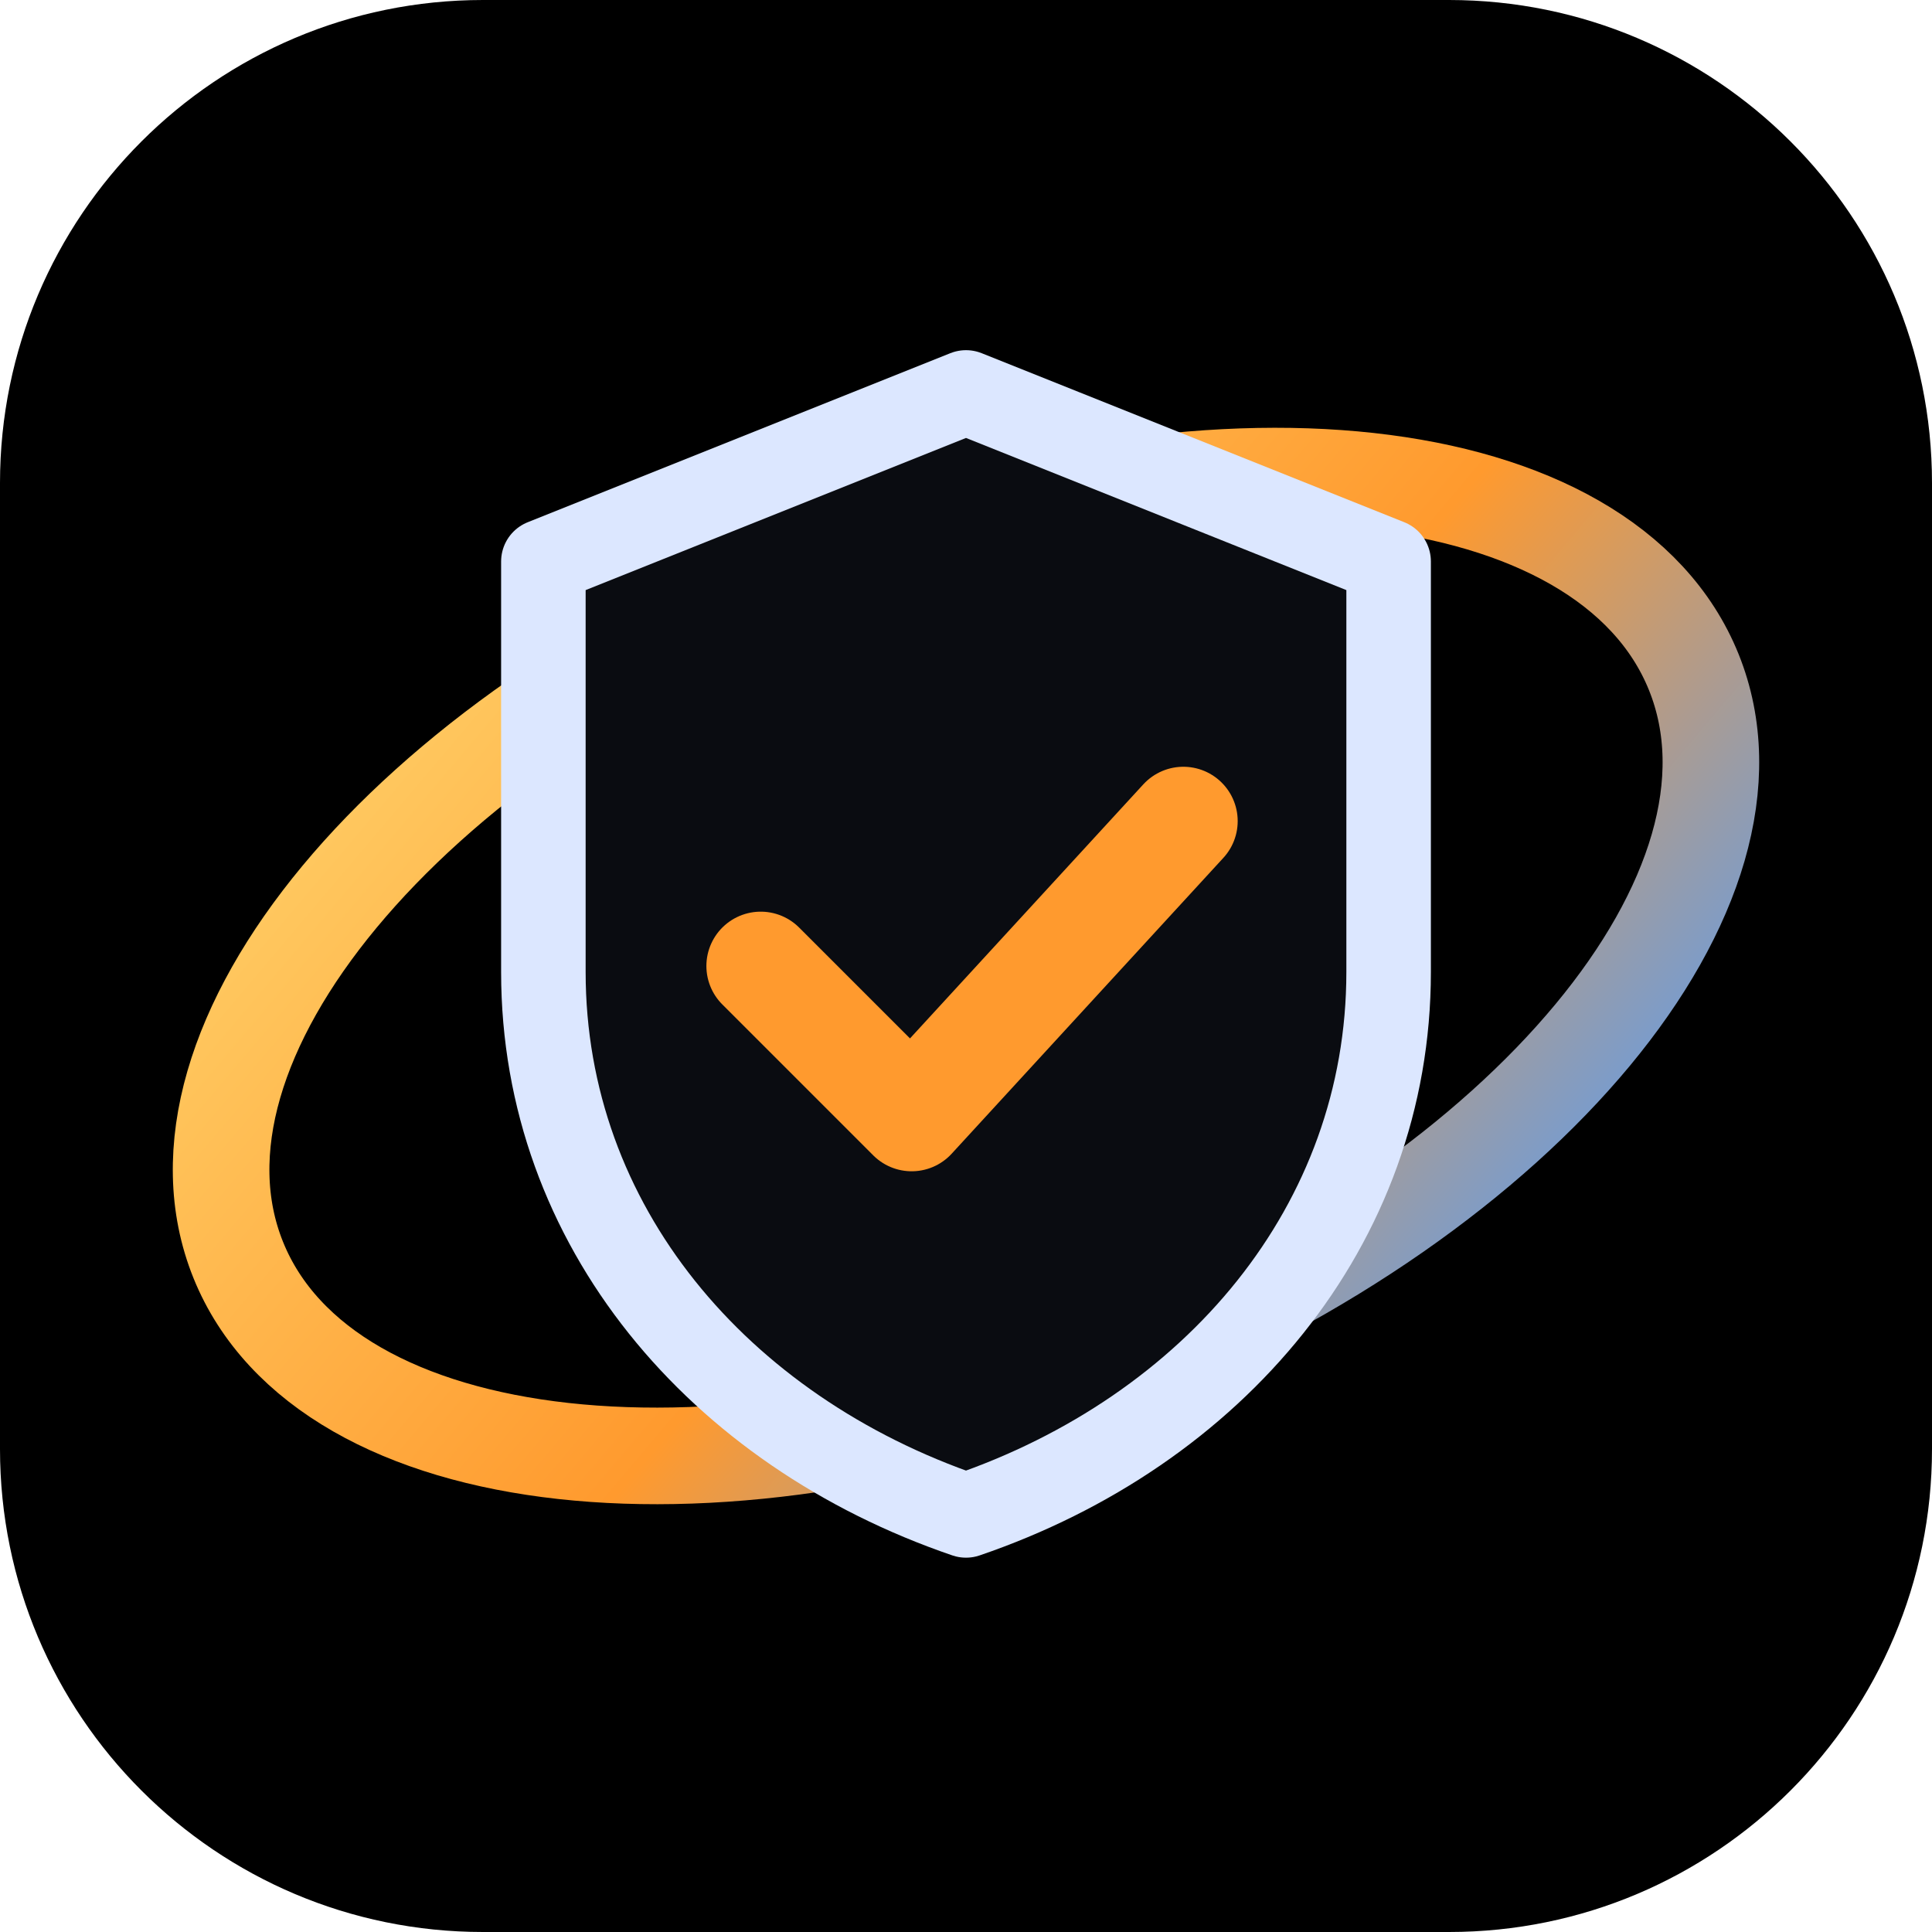
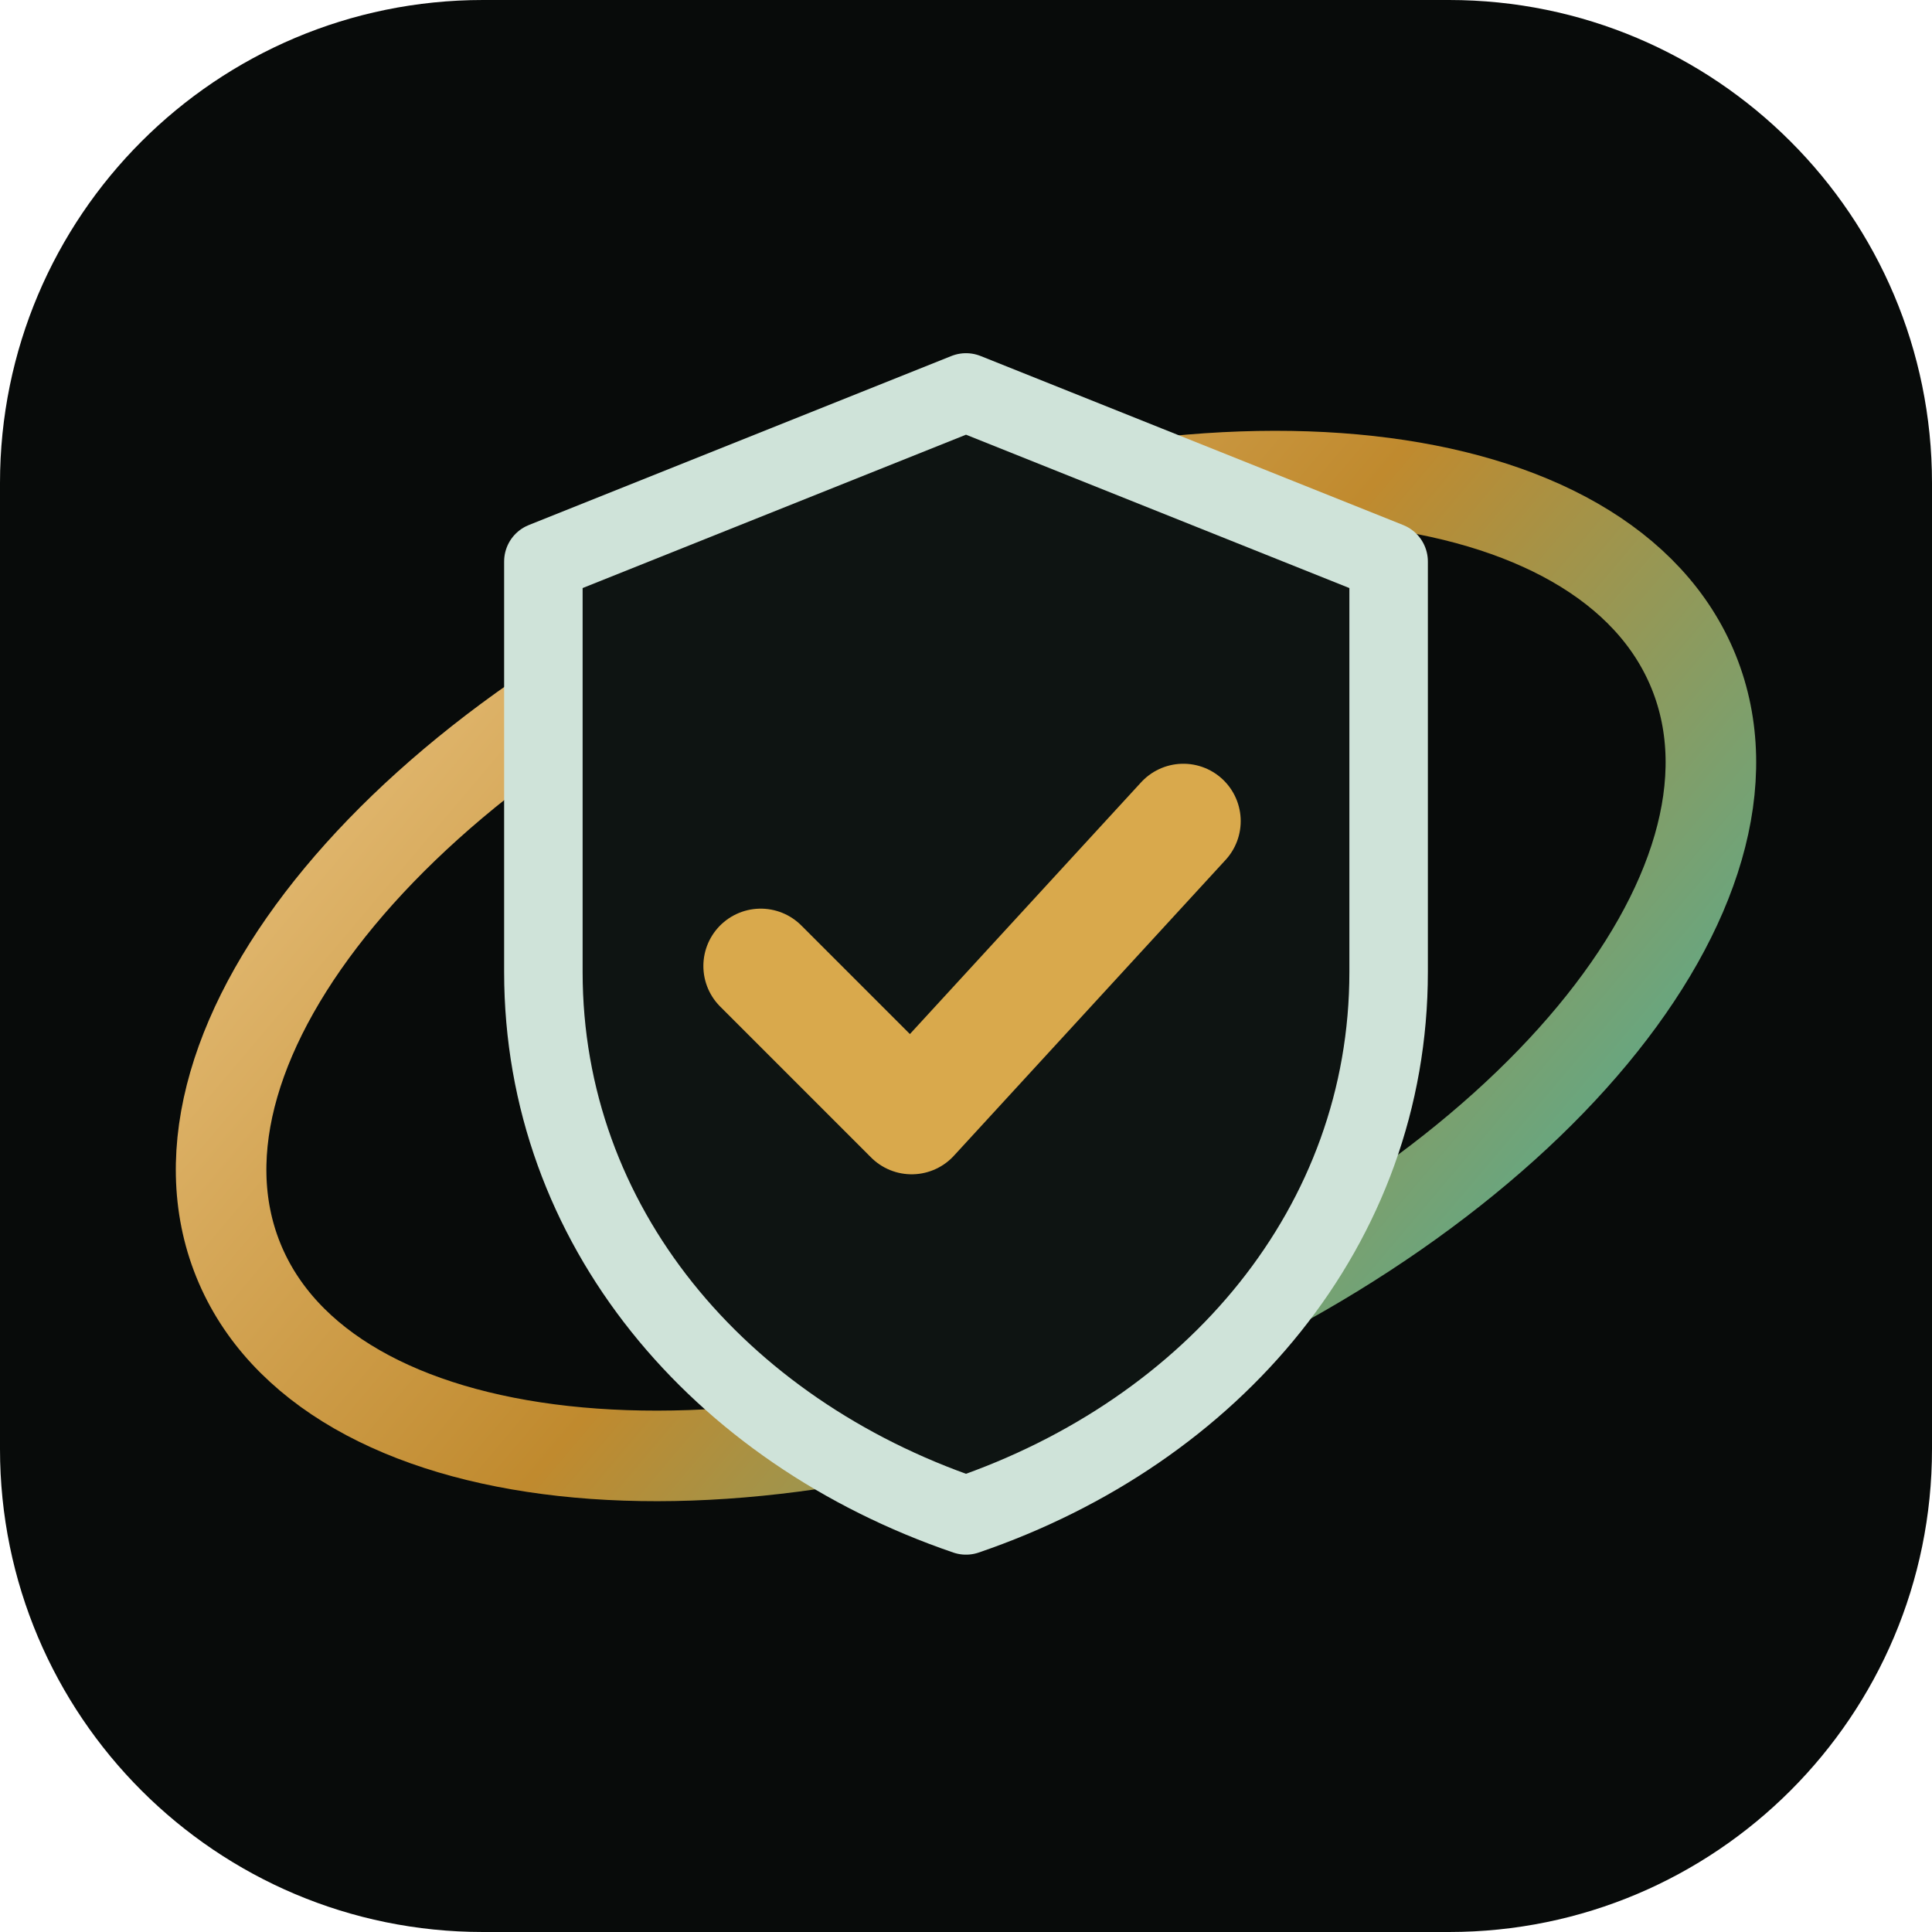
<svg xmlns="http://www.w3.org/2000/svg" viewBox="0 0 32 32">
  <defs>
    <linearGradient id="ring" x1="0" y1="0" x2="1" y2="1">
-       <stop offset="0" stop-color="#ffd36b" />
-       <stop offset="0.55" stop-color="#ff9a2e" />
-       <stop offset="1" stop-color="#4f9dff" />
+       <stop offset="0" stop-color="#e8c17d" />
+       <stop offset="0.5" stop-color="#c08a2e" />
+       <stop offset="1" stop-color="#4fae97" />
    </linearGradient>
  </defs>
-   <rect width="32" height="32" rx="8" fill="#000000" />
-   <ellipse cx="16" cy="16" rx="13" ry="7" fill="none" stroke="url(#ring)" stroke-width="1.6" transform="rotate(-22 16 16)" />
-   <path d="M16 6.5l7 2.8v6.8c0 4.2-2.9 7.6-7 9-4.1-1.4-7-4.8-7-9V9.3l7-2.8z" fill="#0a0c11" stroke="#dce7ff" stroke-width="1.4" stroke-linejoin="round" />
-   <path d="M12.6 16l2.5 2.5 4.5-4.9" fill="none" stroke="#ff9a2e" stroke-width="1.8" stroke-linecap="round" stroke-linejoin="round" />
+   <rect width="32" height="32" rx="8" fill="#080b0a" />
+   <ellipse cx="16" cy="16" rx="13" ry="7" fill="none" stroke="url(#ring)" stroke-width="1.5" transform="rotate(-22 16 16)" />
+   <path d="M16 6.5l7 2.8v6.8c0 4.2-2.9 7.6-7 9-4.1-1.4-7-4.8-7-9V9.3l7-2.8z" fill="#0e1412" stroke="#cfe3d9" stroke-width="1.3" stroke-linejoin="round" />
+   <path d="M12.6 16l2.5 2.5 4.5-4.9" fill="none" stroke="#d9a94c" stroke-width="1.9" stroke-linecap="round" stroke-linejoin="round" />
</svg>
